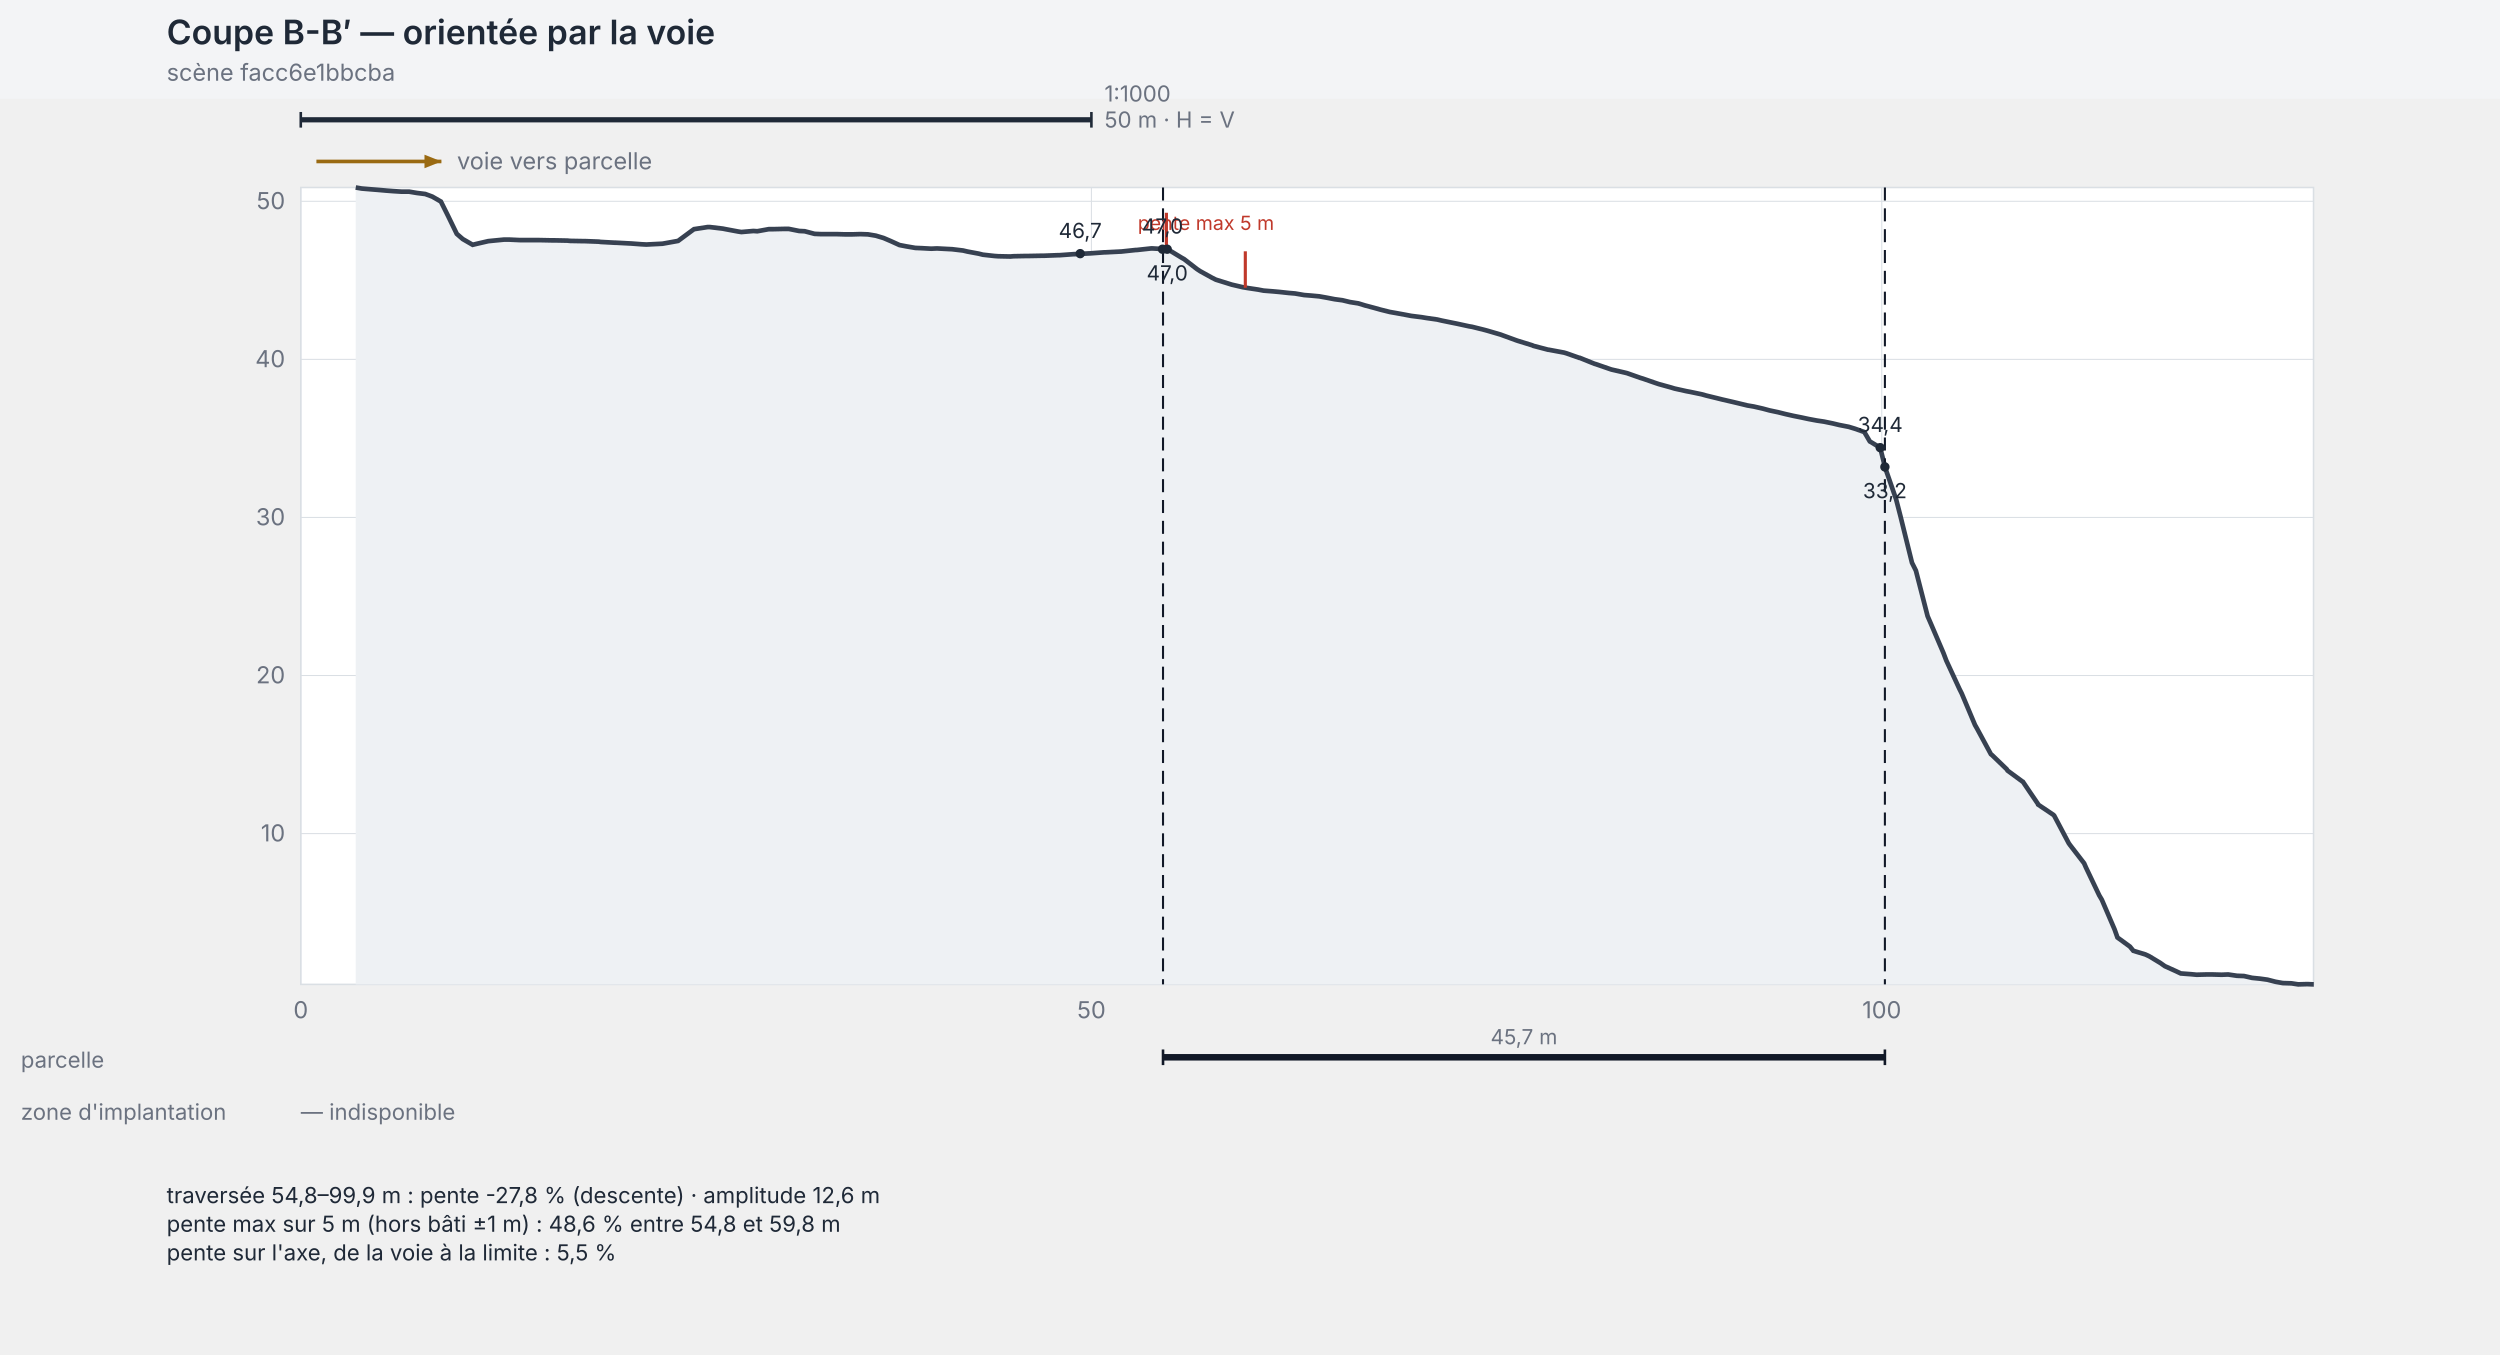
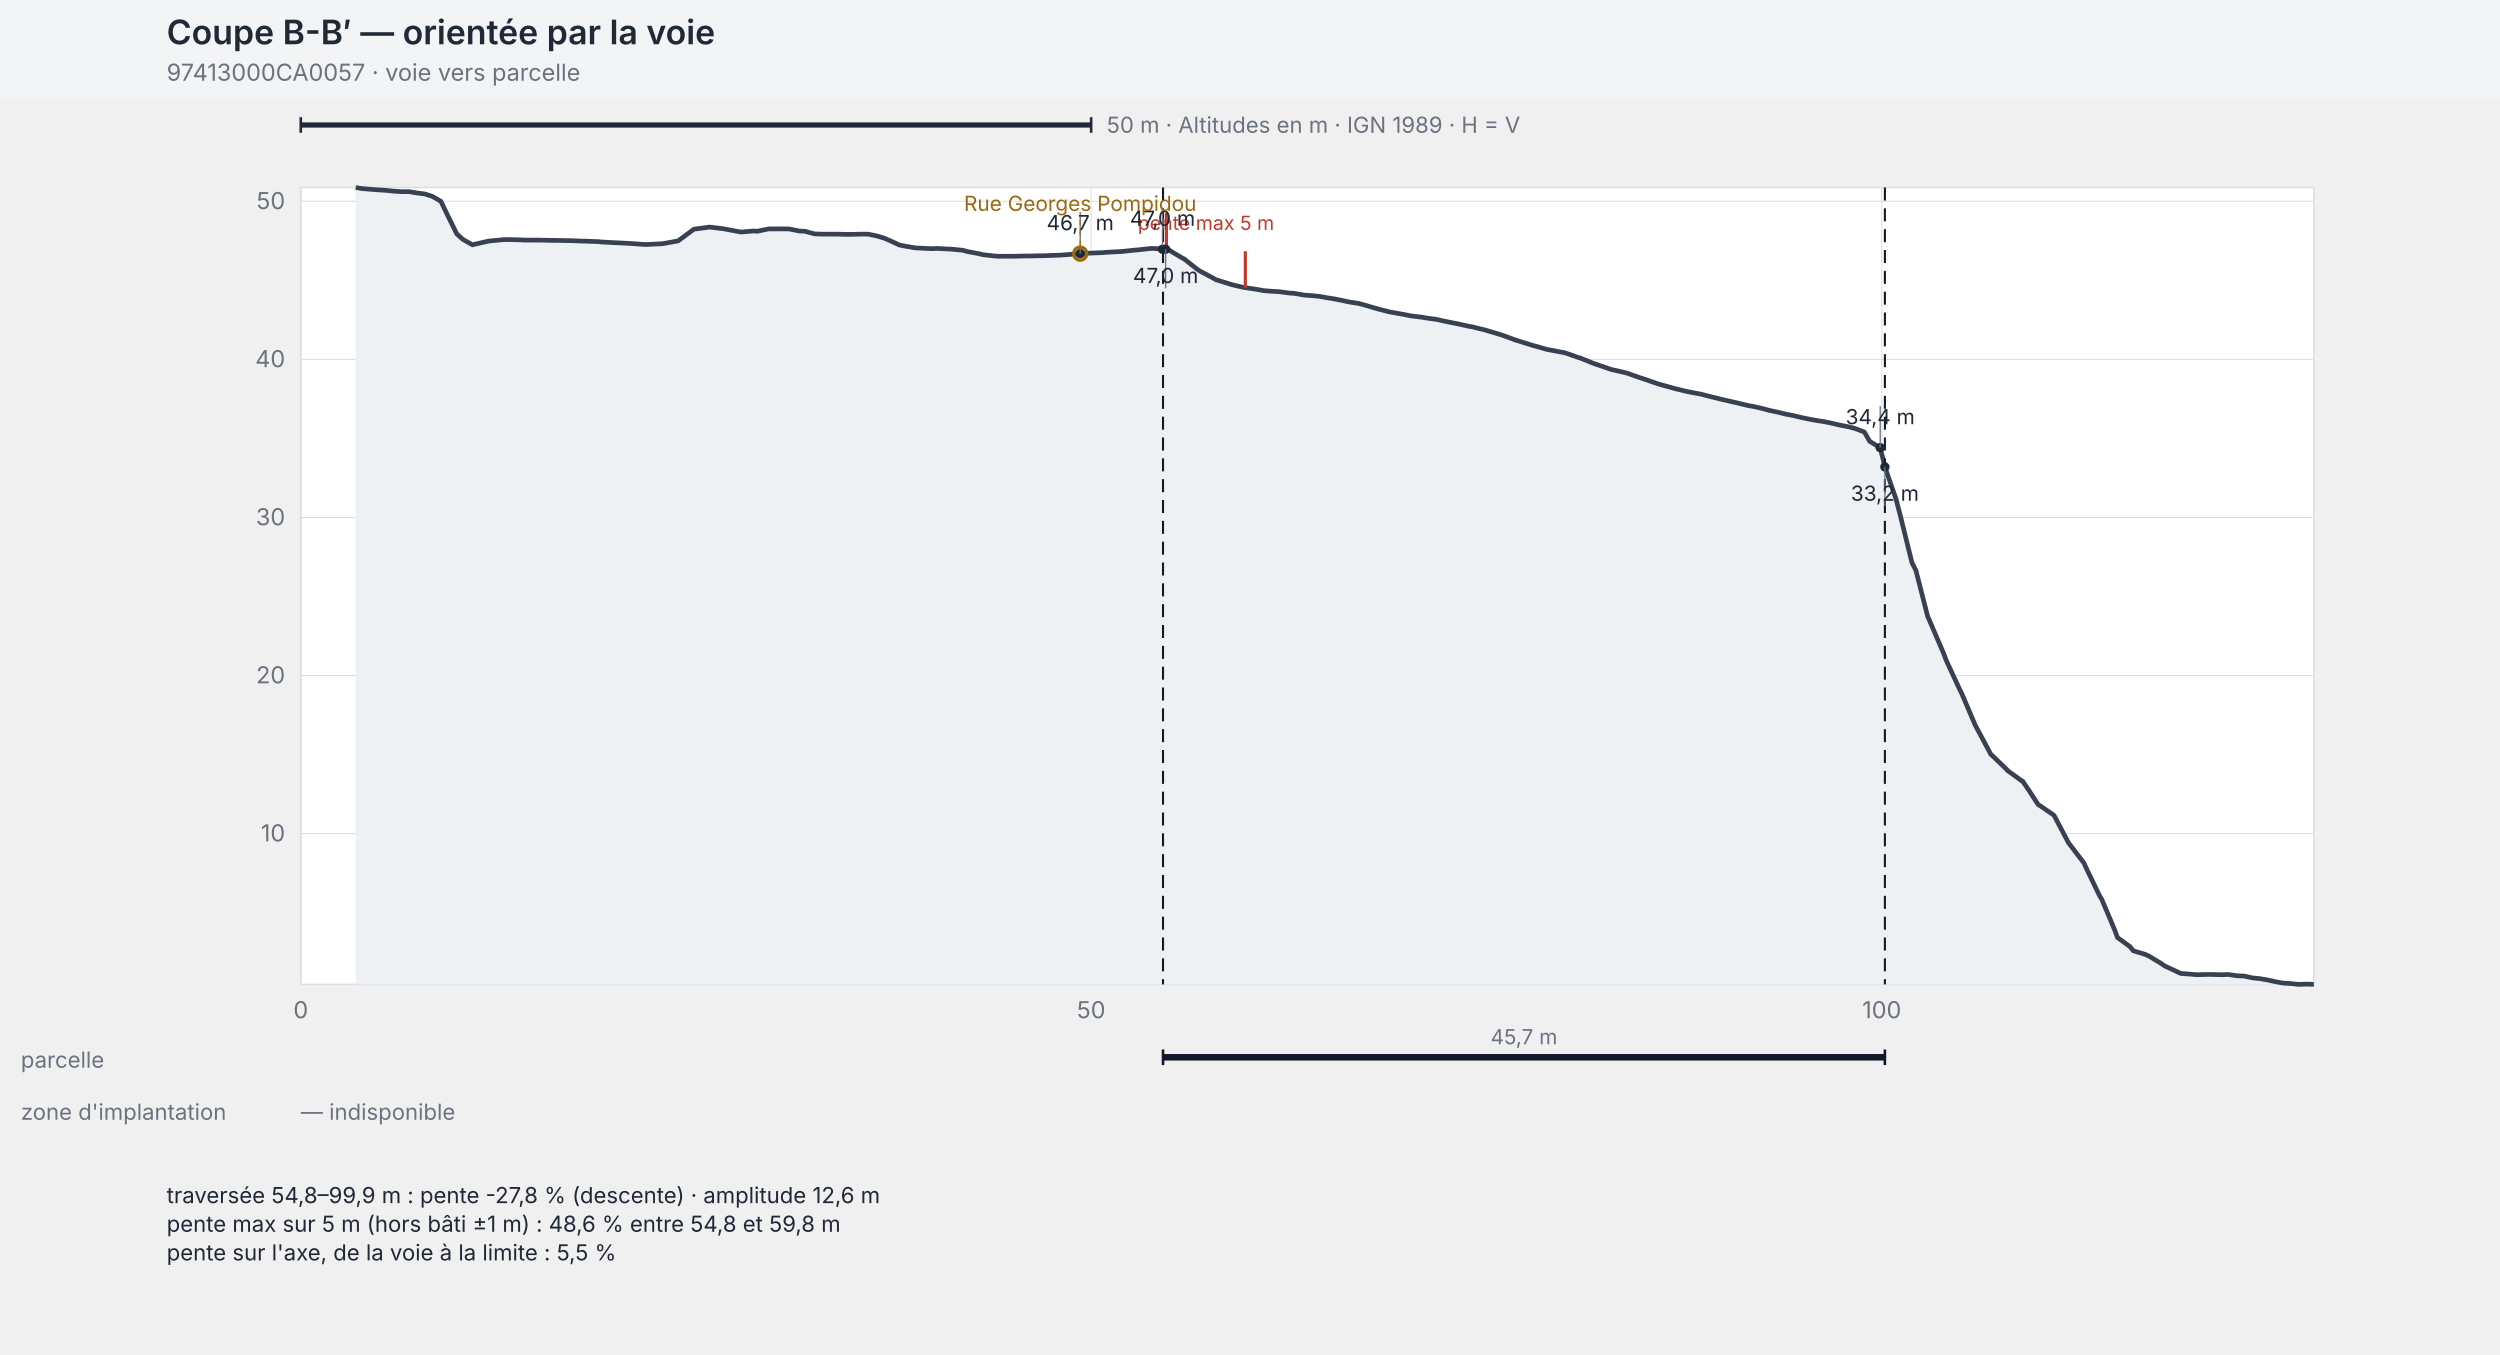
- <svg xmlns="http://www.w3.org/2000/svg" viewBox="0 0 960 520" width="960" height="520" role="img" aria-label="Coupe B-B′ — orientée par la voie" font-family="Inter, Helvetica, Arial, sans-serif" style="background:#ffffff">
+ <svg xmlns="http://www.w3.org/2000/svg" viewBox="0 0 960 520" width="960" height="520" role="img" aria-label="Coupe B-B′ — orientée par la voie" font-family="Inter, Helvetica, Arial, sans-serif" data-plot-x0="115.5" data-plot-x1="888.5" style="background:#ffffff">
  <rect x="0" y="0" width="960" height="38" fill="#f3f4f6" />
  <text x="64" y="17" font-size="13" font-weight="600" fill="#1f2937">Coupe B-B′ — orientée par la voie</text>
-   <text x="64" y="31" font-size="9" fill="#6b7280">scène facc6e1bbcba</text>
-   <rect x="115.5" y="72" width="772.9" height="306.0" fill="#ffffff" stroke="#dadfe4" stroke-width="0.6" />
+   <text x="64" y="31" font-size="9" fill="#6b7280">97413000CA0057 · voie vers parcelle</text>
+   <rect x="115.5" y="72" width="773.0" height="306.0" fill="#ffffff" stroke="#dadfe4" stroke-width="0.6" />
  <line x1="115.5" y1="72" x2="115.5" y2="378.0" stroke="#dadfe4" stroke-width="0.4" />
  <text x="115.5" y="391.0" text-anchor="middle" font-size="9" fill="#6b7280">0</text>
-   <line x1="419.1" y1="72" x2="419.1" y2="378.0" stroke="#dadfe4" stroke-width="0.4" />
-   <text x="419.1" y="391.0" text-anchor="middle" font-size="9" fill="#6b7280">50</text>
+   <line x1="419.0" y1="72" x2="419.0" y2="378.0" stroke="#dadfe4" stroke-width="0.4" />
+   <text x="419.0" y="391.0" text-anchor="middle" font-size="9" fill="#6b7280">50</text>
  <line x1="722.6" y1="72" x2="722.6" y2="378.0" stroke="#dadfe4" stroke-width="0.4" />
  <text x="722.6" y="391.0" text-anchor="middle" font-size="9" fill="#6b7280">100</text>
  <line x1="115.5" y1="320.1" x2="888.5" y2="320.1" stroke="#dadfe4" stroke-width="0.4" />
  <text x="109.5" y="323.1" text-anchor="end" font-size="9" fill="#6b7280">10</text>
  <line x1="115.5" y1="259.4" x2="888.5" y2="259.4" stroke="#dadfe4" stroke-width="0.4" />
  <text x="109.5" y="262.4" text-anchor="end" font-size="9" fill="#6b7280">20</text>
  <line x1="115.5" y1="198.7" x2="888.5" y2="198.7" stroke="#dadfe4" stroke-width="0.4" />
  <text x="109.5" y="201.7" text-anchor="end" font-size="9" fill="#6b7280">30</text>
  <line x1="115.5" y1="138.0" x2="888.5" y2="138.0" stroke="#dadfe4" stroke-width="0.4" />
  <text x="109.5" y="141.0" text-anchor="end" font-size="9" fill="#6b7280">40</text>
  <line x1="115.5" y1="77.3" x2="888.5" y2="77.3" stroke="#dadfe4" stroke-width="0.4" />
  <text x="109.5" y="80.3" text-anchor="end" font-size="9" fill="#6b7280">50</text>
-   <polygon points="136.6,72.0 138.9,72.4 142.5,72.7 145.0,72.9 148.4,73.2 151.0,73.4 154.2,73.6 157.1,73.6 160.1,74.1 163.3,74.5 166.0,75.5 169.3,77.4 171.9,82.6 175.4,89.8 177.7,91.8 181.5,94.0 183.6,93.5 187.5,92.6 189.5,92.4 193.6,92.0 195.4,92.0 199.7,92.2 201.2,92.2 205.7,92.2 207.1,92.2 211.8,92.3 213.0,92.3 217.9,92.4 218.9,92.5 224.0,92.6 224.7,92.6 230.0,92.8 230.6,92.9 236.1,93.2 236.5,93.2 242.2,93.5 242.3,93.5 246.3,93.8 248.2,93.9 248.2,93.9 254.1,93.6 254.3,93.6 259.9,92.6 260.4,92.5 265.8,88.5 266.5,88.0 271.7,87.2 272.6,87.2 277.6,87.8 278.6,88.0 283.4,88.9 284.7,89.1 289.3,88.7 290.8,88.8 295.2,88.0 296.9,88.0 301.0,87.9 302.9,87.9 306.9,88.7 309.0,88.8 312.8,89.8 315.1,89.9 318.6,89.9 321.1,89.9 324.5,90.0 327.2,90.0 330.4,89.9 333.3,90.0 336.3,90.5 339.3,91.4 342.1,92.6 345.4,94.1 348.0,94.6 351.5,95.2 353.9,95.3 357.6,95.5 359.8,95.4 363.6,95.6 365.6,95.7 369.8,96.2 371.5,96.6 375.8,97.4 377.4,97.8 381.9,98.3 383.3,98.4 388.0,98.5 389.1,98.4 394.0,98.3 395.0,98.3 400.1,98.2 400.9,98.2 406.2,98.0 406.8,98.0 412.3,97.6 412.6,97.6 418.3,97.3 418.5,97.3 424.0,96.9 424.4,96.9 424.4,96.9 430.3,96.6 430.5,96.6 436.1,96.0 436.5,96.0 442.0,95.4 442.6,95.4 447.9,95.7 448.7,95.9 453.8,99.0 454.7,99.5 459.6,103.3 460.8,104.1 465.5,106.7 466.9,107.4 471.4,108.8 473.0,109.3 477.3,110.3 479.1,110.6 483.1,111.2 485.2,111.6 489.0,111.9 491.2,112.1 494.9,112.5 497.3,112.7 500.8,113.3 503.4,113.5 506.6,113.8 509.4,114.3 512.5,114.9 515.5,115.3 518.4,116.0 521.6,116.5 524.2,117.3 527.6,118.2 530.1,118.9 533.7,119.8 536.0,120.2 539.8,120.9 541.9,121.3 545.9,121.8 547.7,122.1 551.9,122.7 553.6,123.1 558.0,124.0 559.5,124.3 564.1,125.3 565.3,125.5 570.1,126.7 571.2,127.0 576.3,128.5 577.1,128.8 582.3,130.7 582.9,130.9 588.4,132.6 588.8,132.8 594.5,134.3 594.7,134.3 600.6,135.4 600.6,135.4 601.6,135.7 606.4,137.4 606.6,137.4 612.3,139.7 612.7,139.8 618.2,141.7 618.8,141.9 624.0,143.1 624.8,143.3 629.9,145.1 630.9,145.4 635.8,147.1 637.0,147.5 641.7,148.8 643.0,149.2 647.5,150.2 649.1,150.5 653.4,151.4 655.2,151.9 659.3,152.9 661.3,153.4 665.2,154.3 667.3,154.8 671.0,155.7 673.4,156.1 676.9,156.9 679.5,157.6 682.8,158.3 685.6,159.0 688.7,159.7 691.7,160.3 694.5,160.9 697.7,161.5 700.4,161.9 703.8,162.6 706.3,163.2 709.9,163.9 712.2,164.6 715.9,165.9 718.0,169.5 722.0,171.9 723.9,179.6 728.1,191.7 729.8,198.3 734.2,216.1 735.7,219.1 740.2,236.6 741.5,239.6 746.3,250.8 747.4,253.7 752.4,264.5 753.3,266.3 758.4,278.4 759.2,279.8 764.5,289.6 765.0,290.0 770.6,295.4 770.9,295.9 776.6,300.1 776.8,300.2 779.3,303.9 782.7,308.9 782.7,309.0 788.5,312.9 788.8,313.2 794.4,323.8 794.9,324.5 800.3,331.5 801.0,333.1 806.1,343.8 807.1,345.5 812.0,356.9 813.1,360.0 817.9,363.5 819.2,365.1 823.8,366.5 825.3,367.2 829.6,369.8 831.3,371.0 835.5,372.9 837.4,373.8 841.4,374.1 843.5,374.3 847.2,374.2 849.6,374.2 853.1,374.3 855.6,374.2 859.0,374.7 861.7,374.8 864.8,375.5 867.8,375.8 870.7,376.2 873.8,377.0 876.6,377.5 879.9,377.6 882.5,378.0 886.0,377.9 888.3,378.0 888.5,378.0 888.5,378.0 136.6,378.0" fill="#eef1f4" stroke="none" />
-   <polyline points="136.6,72.0 138.9,72.4 142.5,72.7 145.0,72.9 148.4,73.2 151.0,73.4 154.2,73.6 157.1,73.6 160.1,74.1 163.3,74.5 166.0,75.5 169.3,77.4 171.9,82.6 175.4,89.8 177.7,91.8 181.5,94.0 183.6,93.5 187.5,92.6 189.5,92.4 193.6,92.0 195.4,92.0 199.7,92.2 201.2,92.2 205.7,92.2 207.1,92.2 211.8,92.3 213.0,92.3 217.9,92.4 218.9,92.5 224.0,92.6 224.7,92.6 230.0,92.8 230.6,92.9 236.1,93.2 236.5,93.2 242.2,93.5 242.3,93.5 246.3,93.8 248.2,93.9 248.2,93.9 254.1,93.6 254.3,93.6 259.9,92.6 260.4,92.5 265.8,88.5 266.5,88.0 271.7,87.2 272.6,87.2 277.6,87.8 278.6,88.0 283.4,88.9 284.7,89.1 289.3,88.7 290.8,88.8 295.2,88.0 296.9,88.0 301.0,87.9 302.9,87.9 306.9,88.7 309.0,88.8 312.8,89.8 315.1,89.9 318.6,89.9 321.1,89.9 324.5,90.0 327.2,90.0 330.4,89.9 333.3,90.0 336.3,90.5 339.3,91.4 342.1,92.6 345.4,94.1 348.0,94.6 351.5,95.2 353.9,95.3 357.6,95.5 359.8,95.4 363.6,95.6 365.6,95.7 369.8,96.2 371.5,96.6 375.8,97.4 377.4,97.8 381.9,98.3 383.3,98.4 388.0,98.5 389.1,98.4 394.0,98.3 395.0,98.3 400.1,98.2 400.9,98.2 406.2,98.0 406.8,98.0 412.3,97.6 412.6,97.6 418.3,97.3 418.5,97.3 424.0,96.9 424.4,96.9 424.4,96.9 430.3,96.6 430.5,96.6 436.1,96.0 436.5,96.0 442.0,95.4 442.6,95.4 447.9,95.7 448.7,95.9 453.8,99.0 454.7,99.5 459.6,103.3 460.8,104.1 465.5,106.7 466.9,107.4 471.4,108.8 473.0,109.3 477.3,110.3 479.1,110.6 483.1,111.2 485.2,111.6 489.0,111.9 491.2,112.1 494.9,112.5 497.3,112.7 500.8,113.3 503.4,113.5 506.6,113.8 509.4,114.3 512.5,114.9 515.5,115.3 518.4,116.0 521.6,116.5 524.2,117.3 527.6,118.2 530.1,118.9 533.7,119.8 536.0,120.2 539.8,120.9 541.9,121.3 545.9,121.8 547.7,122.1 551.9,122.7 553.6,123.1 558.0,124.0 559.5,124.3 564.1,125.3 565.3,125.5 570.1,126.7 571.2,127.0 576.3,128.5 577.1,128.8 582.3,130.7 582.9,130.9 588.4,132.6 588.8,132.8 594.5,134.3 594.7,134.3 600.6,135.4 600.6,135.4 601.6,135.7 606.4,137.4 606.6,137.4 612.3,139.7 612.7,139.8 618.2,141.7 618.8,141.9 624.0,143.1 624.8,143.3 629.9,145.1 630.9,145.4 635.8,147.1 637.0,147.5 641.7,148.8 643.0,149.2 647.5,150.2 649.1,150.5 653.4,151.4 655.2,151.9 659.3,152.9 661.3,153.4 665.2,154.3 667.3,154.8 671.0,155.7 673.4,156.1 676.9,156.9 679.5,157.6 682.8,158.3 685.6,159.0 688.7,159.7 691.7,160.3 694.5,160.9 697.7,161.5 700.4,161.9 703.8,162.6 706.3,163.2 709.9,163.9 712.2,164.6 715.9,165.9 718.0,169.5 722.0,171.9 723.9,179.6 728.1,191.7 729.8,198.3 734.2,216.1 735.7,219.1 740.2,236.6 741.5,239.6 746.3,250.8 747.4,253.7 752.4,264.5 753.3,266.3 758.4,278.4 759.2,279.8 764.5,289.6 765.0,290.0 770.6,295.4 770.9,295.9 776.6,300.1 776.8,300.2 779.3,303.9 782.7,308.9 782.7,309.0 788.5,312.9 788.8,313.2 794.4,323.8 794.9,324.5 800.3,331.5 801.0,333.1 806.1,343.8 807.1,345.5 812.0,356.9 813.1,360.0 817.9,363.5 819.2,365.1 823.8,366.5 825.3,367.2 829.6,369.8 831.3,371.0 835.5,372.9 837.4,373.8 841.4,374.1 843.5,374.3 847.2,374.2 849.6,374.2 853.1,374.3 855.6,374.2 859.0,374.7 861.7,374.8 864.8,375.5 867.8,375.8 870.7,376.2 873.8,377.0 876.6,377.5 879.9,377.6 882.5,378.0 886.0,377.9 888.3,378.0 888.5,378.0" fill="none" stroke="#374151" stroke-width="1.8" />
+   <polygon points="136.6,72.0 138.9,72.4 142.5,72.7 145.0,72.9 148.3,73.1 151.1,73.4 154.2,73.6 157.1,73.6 160.1,74.1 163.2,74.5 166.0,75.4 169.3,77.3 171.8,82.5 175.4,89.8 177.7,91.9 181.4,94.0 183.6,93.5 187.5,92.6 189.4,92.4 193.6,92.0 195.3,92.0 199.7,92.1 201.2,92.2 205.7,92.2 207.1,92.2 211.8,92.3 212.9,92.3 217.9,92.4 218.8,92.4 223.9,92.6 224.7,92.6 230.0,92.8 230.6,92.9 236.1,93.2 236.4,93.2 242.2,93.5 242.3,93.5 246.3,93.8 248.2,93.9 248.2,93.9 254.0,93.6 254.3,93.6 259.9,92.6 260.4,92.5 265.8,88.5 266.5,88.0 271.7,87.3 272.5,87.2 277.5,87.8 278.6,88.0 283.4,88.9 284.7,89.1 289.3,88.7 290.8,88.8 295.2,87.9 296.8,87.9 301.0,87.9 302.9,87.9 306.9,88.7 309.0,88.8 312.8,89.8 315.1,89.9 318.7,89.9 321.1,89.9 324.5,90.0 327.2,90.0 330.4,89.9 333.3,89.9 336.3,90.5 339.4,91.4 342.2,92.6 345.4,94.1 348.0,94.6 351.5,95.2 353.9,95.3 357.6,95.5 359.8,95.4 363.7,95.6 365.6,95.7 369.7,96.1 371.5,96.6 375.8,97.4 377.4,97.8 381.9,98.3 383.3,98.4 387.9,98.4 389.1,98.4 394.0,98.3 395.0,98.3 400.1,98.2 400.9,98.2 406.2,98.0 406.8,98.0 412.2,97.6 412.6,97.6 418.3,97.2 418.5,97.2 423.9,97.0 424.4,96.9 424.4,96.9 430.3,96.6 430.5,96.6 436.1,96.0 436.5,96.0 442.0,95.4 442.6,95.4 447.9,95.7 448.7,95.9 453.7,98.9 454.8,99.5 459.6,103.3 460.8,104.1 465.5,106.6 466.9,107.4 471.4,108.8 473.0,109.3 477.2,110.3 479.1,110.6 483.1,111.2 485.1,111.6 489.0,111.9 491.2,112.0 494.9,112.5 497.3,112.7 500.7,113.3 503.4,113.5 506.6,113.8 509.4,114.3 512.5,114.8 515.5,115.4 518.3,116.0 521.6,116.5 524.2,117.2 527.6,118.2 530.1,118.9 533.7,119.8 536.0,120.2 539.8,120.9 541.8,121.3 545.9,121.8 547.7,122.1 551.9,122.7 553.6,123.1 558.0,124.0 559.5,124.3 564.1,125.3 565.3,125.5 570.2,126.7 571.2,127.0 576.2,128.5 577.1,128.8 582.3,130.7 583.0,130.9 588.4,132.6 588.8,132.7 594.5,134.3 594.7,134.3 600.5,135.4 600.6,135.4 601.6,135.7 606.4,137.4 606.6,137.4 612.3,139.7 612.7,139.8 618.2,141.7 618.8,141.9 624.1,143.1 624.8,143.3 629.9,145.1 630.9,145.4 635.8,147.1 637.0,147.5 641.7,148.8 643.1,149.2 647.6,150.3 649.1,150.6 653.4,151.4 655.2,151.9 659.3,152.9 661.3,153.4 665.2,154.3 667.4,154.8 671.1,155.7 673.4,156.1 676.9,156.9 679.5,157.6 682.8,158.3 685.6,159.0 688.7,159.6 691.6,160.3 694.5,160.9 697.7,161.5 700.4,161.9 703.8,162.6 706.3,163.2 709.9,163.9 712.2,164.5 715.9,165.9 718.0,169.5 722.0,171.9 723.9,179.6 728.1,191.7 729.8,198.3 734.2,216.1 735.7,219.0 740.2,236.6 741.5,239.6 746.3,250.8 747.4,253.7 752.4,264.5 753.3,266.3 758.5,278.5 759.2,279.8 764.5,289.7 765.0,290.1 770.6,295.5 770.9,295.9 776.7,300.1 776.8,300.1 779.3,303.8 782.6,308.9 782.8,309.0 788.5,312.9 788.8,313.2 794.4,323.8 794.9,324.4 800.3,331.5 801.0,333.1 806.1,343.7 807.1,345.4 812.0,357.0 813.1,360.0 817.9,363.5 819.2,365.1 823.8,366.5 825.3,367.2 829.6,369.8 831.4,371.0 835.5,372.9 837.4,373.8 841.4,374.1 843.5,374.3 847.2,374.2 849.6,374.2 853.1,374.3 855.7,374.2 859.0,374.7 861.7,374.8 864.9,375.5 867.8,375.8 870.7,376.3 873.9,377.0 876.6,377.5 879.9,377.7 882.5,378.0 886.0,377.9 888.4,378.0 888.5,378.0 888.5,378.0 136.6,378.0" fill="#eef1f4" stroke="none" />
+   <polyline points="136.6,72.0 138.9,72.4 142.5,72.7 145.0,72.9 148.3,73.1 151.1,73.4 154.2,73.6 157.1,73.6 160.1,74.1 163.2,74.5 166.0,75.4 169.3,77.3 171.8,82.5 175.4,89.8 177.7,91.9 181.4,94.0 183.6,93.5 187.5,92.6 189.4,92.4 193.6,92.0 195.3,92.0 199.7,92.1 201.2,92.2 205.7,92.2 207.1,92.2 211.8,92.3 212.9,92.3 217.9,92.4 218.8,92.4 223.9,92.6 224.7,92.6 230.0,92.8 230.6,92.9 236.1,93.2 236.4,93.2 242.2,93.5 242.3,93.5 246.3,93.8 248.2,93.9 248.2,93.9 254.0,93.6 254.3,93.6 259.9,92.6 260.4,92.5 265.8,88.5 266.5,88.0 271.7,87.3 272.5,87.2 277.5,87.8 278.6,88.0 283.4,88.9 284.7,89.1 289.3,88.7 290.8,88.8 295.2,87.9 296.8,87.9 301.0,87.9 302.9,87.9 306.9,88.7 309.0,88.8 312.8,89.8 315.1,89.9 318.7,89.9 321.1,89.9 324.5,90.0 327.2,90.0 330.4,89.9 333.3,89.9 336.3,90.5 339.4,91.4 342.2,92.6 345.4,94.1 348.0,94.6 351.5,95.2 353.9,95.3 357.6,95.5 359.8,95.4 363.7,95.6 365.6,95.7 369.7,96.1 371.5,96.6 375.8,97.4 377.4,97.8 381.9,98.3 383.3,98.4 387.9,98.4 389.1,98.4 394.0,98.3 395.0,98.3 400.1,98.2 400.9,98.2 406.2,98.0 406.8,98.0 412.2,97.6 412.6,97.6 418.3,97.2 418.5,97.2 423.9,97.0 424.4,96.9 424.4,96.9 430.3,96.6 430.5,96.6 436.1,96.0 436.5,96.0 442.0,95.4 442.6,95.4 447.9,95.7 448.7,95.9 453.7,98.9 454.8,99.5 459.6,103.3 460.8,104.1 465.5,106.6 466.9,107.4 471.4,108.8 473.0,109.3 477.2,110.3 479.1,110.6 483.1,111.2 485.1,111.6 489.0,111.9 491.2,112.0 494.9,112.5 497.3,112.7 500.7,113.3 503.4,113.5 506.6,113.8 509.4,114.3 512.5,114.8 515.5,115.4 518.3,116.0 521.6,116.5 524.2,117.2 527.6,118.2 530.1,118.9 533.7,119.8 536.0,120.2 539.8,120.9 541.8,121.3 545.9,121.8 547.7,122.1 551.9,122.7 553.6,123.1 558.0,124.0 559.5,124.3 564.1,125.3 565.3,125.5 570.2,126.7 571.2,127.0 576.2,128.5 577.1,128.8 582.3,130.7 583.0,130.9 588.4,132.6 588.8,132.7 594.5,134.3 594.7,134.3 600.5,135.4 600.6,135.4 601.6,135.7 606.4,137.4 606.6,137.4 612.3,139.7 612.7,139.8 618.2,141.7 618.8,141.9 624.1,143.1 624.8,143.3 629.9,145.1 630.9,145.4 635.8,147.1 637.0,147.5 641.7,148.8 643.1,149.2 647.6,150.3 649.1,150.6 653.4,151.4 655.2,151.9 659.3,152.9 661.3,153.4 665.2,154.3 667.4,154.8 671.1,155.7 673.4,156.1 676.9,156.9 679.5,157.6 682.8,158.3 685.6,159.0 688.7,159.6 691.6,160.3 694.5,160.9 697.7,161.5 700.4,161.9 703.8,162.6 706.3,163.2 709.9,163.9 712.2,164.5 715.9,165.9 718.0,169.5 722.0,171.9 723.9,179.6 728.1,191.7 729.8,198.3 734.2,216.1 735.7,219.0 740.2,236.6 741.5,239.6 746.3,250.8 747.4,253.7 752.4,264.5 753.3,266.3 758.5,278.5 759.2,279.8 764.5,289.7 765.0,290.1 770.6,295.5 770.9,295.9 776.7,300.1 776.8,300.1 779.3,303.8 782.6,308.9 782.8,309.0 788.5,312.9 788.8,313.2 794.4,323.8 794.9,324.4 800.3,331.5 801.0,333.1 806.1,343.7 807.1,345.4 812.0,357.0 813.1,360.0 817.9,363.5 819.2,365.1 823.8,366.5 825.3,367.2 829.6,369.8 831.4,371.0 835.5,372.9 837.4,373.8 841.4,374.1 843.5,374.3 847.2,374.2 849.6,374.2 853.1,374.3 855.7,374.2 859.0,374.7 861.7,374.8 864.9,375.5 867.8,375.8 870.7,376.3 873.9,377.0 876.6,377.5 879.9,377.7 882.5,378.0 886.0,377.9 888.4,378.0 888.5,378.0" fill="none" stroke="#374151" stroke-width="1.8" />
  <line x1="446.6" y1="72" x2="446.6" y2="378.0" stroke="#111827" stroke-width="0.8" stroke-dasharray="5 3" />
  <line x1="723.8" y1="72" x2="723.8" y2="378.0" stroke="#111827" stroke-width="0.8" stroke-dasharray="5 3" />
  <line x1="447.9" y1="95.7" x2="447.9" y2="81.7" stroke="#c0392b" stroke-width="1.2" />
  <line x1="478.2" y1="110.5" x2="478.2" y2="96.5" stroke="#c0392b" stroke-width="1.2" />
  <text x="463.1" y="88.3" text-anchor="middle" font-size="7.5" fill="#c0392b">pente max 5 m</text>
  <circle cx="414.8" cy="97.4" r="1.8" fill="#1f2937" />
-   <text x="414.8" y="91.4" text-anchor="middle" font-size="8" fill="#1f2937">46,7</text>
+   <line x1="414.8" y1="97.4" x2="414.8" y2="81.4" stroke="#6b7280" stroke-width="0.5" />
+   <text x="414.8" y="88.4" text-anchor="middle" font-size="8" fill="#1f2937">46,7 m</text>
  <circle cx="446.4" cy="95.7" r="1.8" fill="#1f2937" />
-   <text x="446.4" y="89.7" text-anchor="middle" font-size="8" fill="#1f2937">47,0</text>
-   <circle cx="448.2" cy="95.7" r="1.8" fill="#1f2937" />
-   <text x="448.2" y="107.7" text-anchor="middle" font-size="8" fill="#1f2937">47,0</text>
+   <line x1="446.4" y1="95.7" x2="446.4" y2="79.7" stroke="#6b7280" stroke-width="0.5" />
+   <text x="446.4" y="86.7" text-anchor="middle" font-size="8" fill="#1f2937">47,0 m</text>
+   <circle cx="447.6" cy="95.7" r="1.8" fill="#1f2937" />
+   <line x1="447.6" y1="95.7" x2="447.6" y2="110.7" stroke="#6b7280" stroke-width="0.5" />
+   <text x="447.6" y="108.7" text-anchor="middle" font-size="8" fill="#1f2937">47,0 m</text>
  <circle cx="722.0" cy="171.9" r="1.8" fill="#1f2937" />
-   <text x="722.0" y="165.9" text-anchor="middle" font-size="8" fill="#1f2937">34,4</text>
+   <line x1="722.0" y1="171.9" x2="722.0" y2="155.9" stroke="#6b7280" stroke-width="0.5" />
+   <text x="722.0" y="162.9" text-anchor="middle" font-size="8" fill="#1f2937">34,4 m</text>
  <circle cx="723.8" cy="179.3" r="1.8" fill="#1f2937" />
-   <text x="723.8" y="191.3" text-anchor="middle" font-size="8" fill="#1f2937">33,2</text>
-   <line x1="121.5" y1="62.0" x2="169.5" y2="62.0" stroke="#9a6a12" stroke-width="1.4" />
-   <polygon points="169.5,62.0 163.0,64.6 163.0,59.4" fill="#9a6a12" />
-   <text x="175.5" y="65.0" font-size="9" fill="#6b7280">voie vers parcelle</text>
-   <line x1="115.5" y1="46.0" x2="419.1" y2="46.0" stroke="#1f2937" stroke-width="2" />
-   <line x1="115.5" y1="43.0" x2="115.5" y2="49.0" stroke="#1f2937" stroke-width="1" />
-   <line x1="419.1" y1="43.0" x2="419.1" y2="49.0" stroke="#1f2937" stroke-width="1" />
-   <text x="424.1" y="49.0" font-size="8.5" fill="#6b7280">50 m · H = V</text>
-   <text x="424.1" y="39.0" font-size="8.5" fill="#6b7280">1:1000</text>
+   <line x1="723.8" y1="179.3" x2="723.8" y2="194.3" stroke="#6b7280" stroke-width="0.5" />
+   <text x="723.8" y="192.3" text-anchor="middle" font-size="8" fill="#1f2937">33,2 m</text>
+   <circle cx="414.8" cy="97.4" r="2.5" fill="none" stroke="#9a6a12" stroke-width="1.3" />
+   <line x1="414.8" y1="94.4" x2="414.8" y2="83.0" stroke="#9a6a12" stroke-width="0.5" stroke-dasharray="2 2" />
+   <text x="414.8" y="81.0" text-anchor="middle" font-size="8" fill="#9a6a12">Rue Georges Pompidou</text>
+   <line x1="115.5" y1="48.0" x2="419.0" y2="48.0" stroke="#1f2937" stroke-width="2" />
+   <line x1="115.5" y1="45.0" x2="115.5" y2="51.0" stroke="#1f2937" stroke-width="1" />
+   <line x1="419.0" y1="45.0" x2="419.0" y2="51.0" stroke="#1f2937" stroke-width="1" />
+   <text x="425.0" y="51.0" font-size="8.5" fill="#6b7280">50 m · Altitudes en m · IGN 1989 · H = V</text>
  <text x="8" y="410.0" font-size="8.5" fill="#6b7280">parcelle</text>
  <line x1="446.6" y1="406.0" x2="723.8" y2="406.0" stroke="#111827" stroke-width="2.5" />
  <line x1="446.6" y1="403.0" x2="446.6" y2="409.0" stroke="#111827" stroke-width="1" />
  <line x1="723.8" y1="403.0" x2="723.8" y2="409.0" stroke="#111827" stroke-width="1" />
  <text x="585.2" y="401.0" text-anchor="middle" font-size="8" fill="#6b7280">45,7 m</text>
  <text x="8" y="430.0" font-size="8.5" fill="#6b7280">zone d'implantation</text>
  <text x="115.5" y="430.0" font-size="8.5" fill="#6b7280">— indisponible</text>
  <text x="64" y="462.0" font-size="8.5" fill="#1f2937">traversée 54,8–99,9 m : pente -27,8 % (descente) · amplitude 12,6 m</text>
  <text x="64" y="473.0" font-size="8.5" fill="#1f2937">pente max sur 5 m (hors bâti ±1 m) : 48,6 % entre 54,8 et 59,8 m</text>
  <text x="64" y="484.0" font-size="8.5" fill="#1f2937">pente sur l'axe, de la voie à la limite : 5,5 %</text>
</svg>
